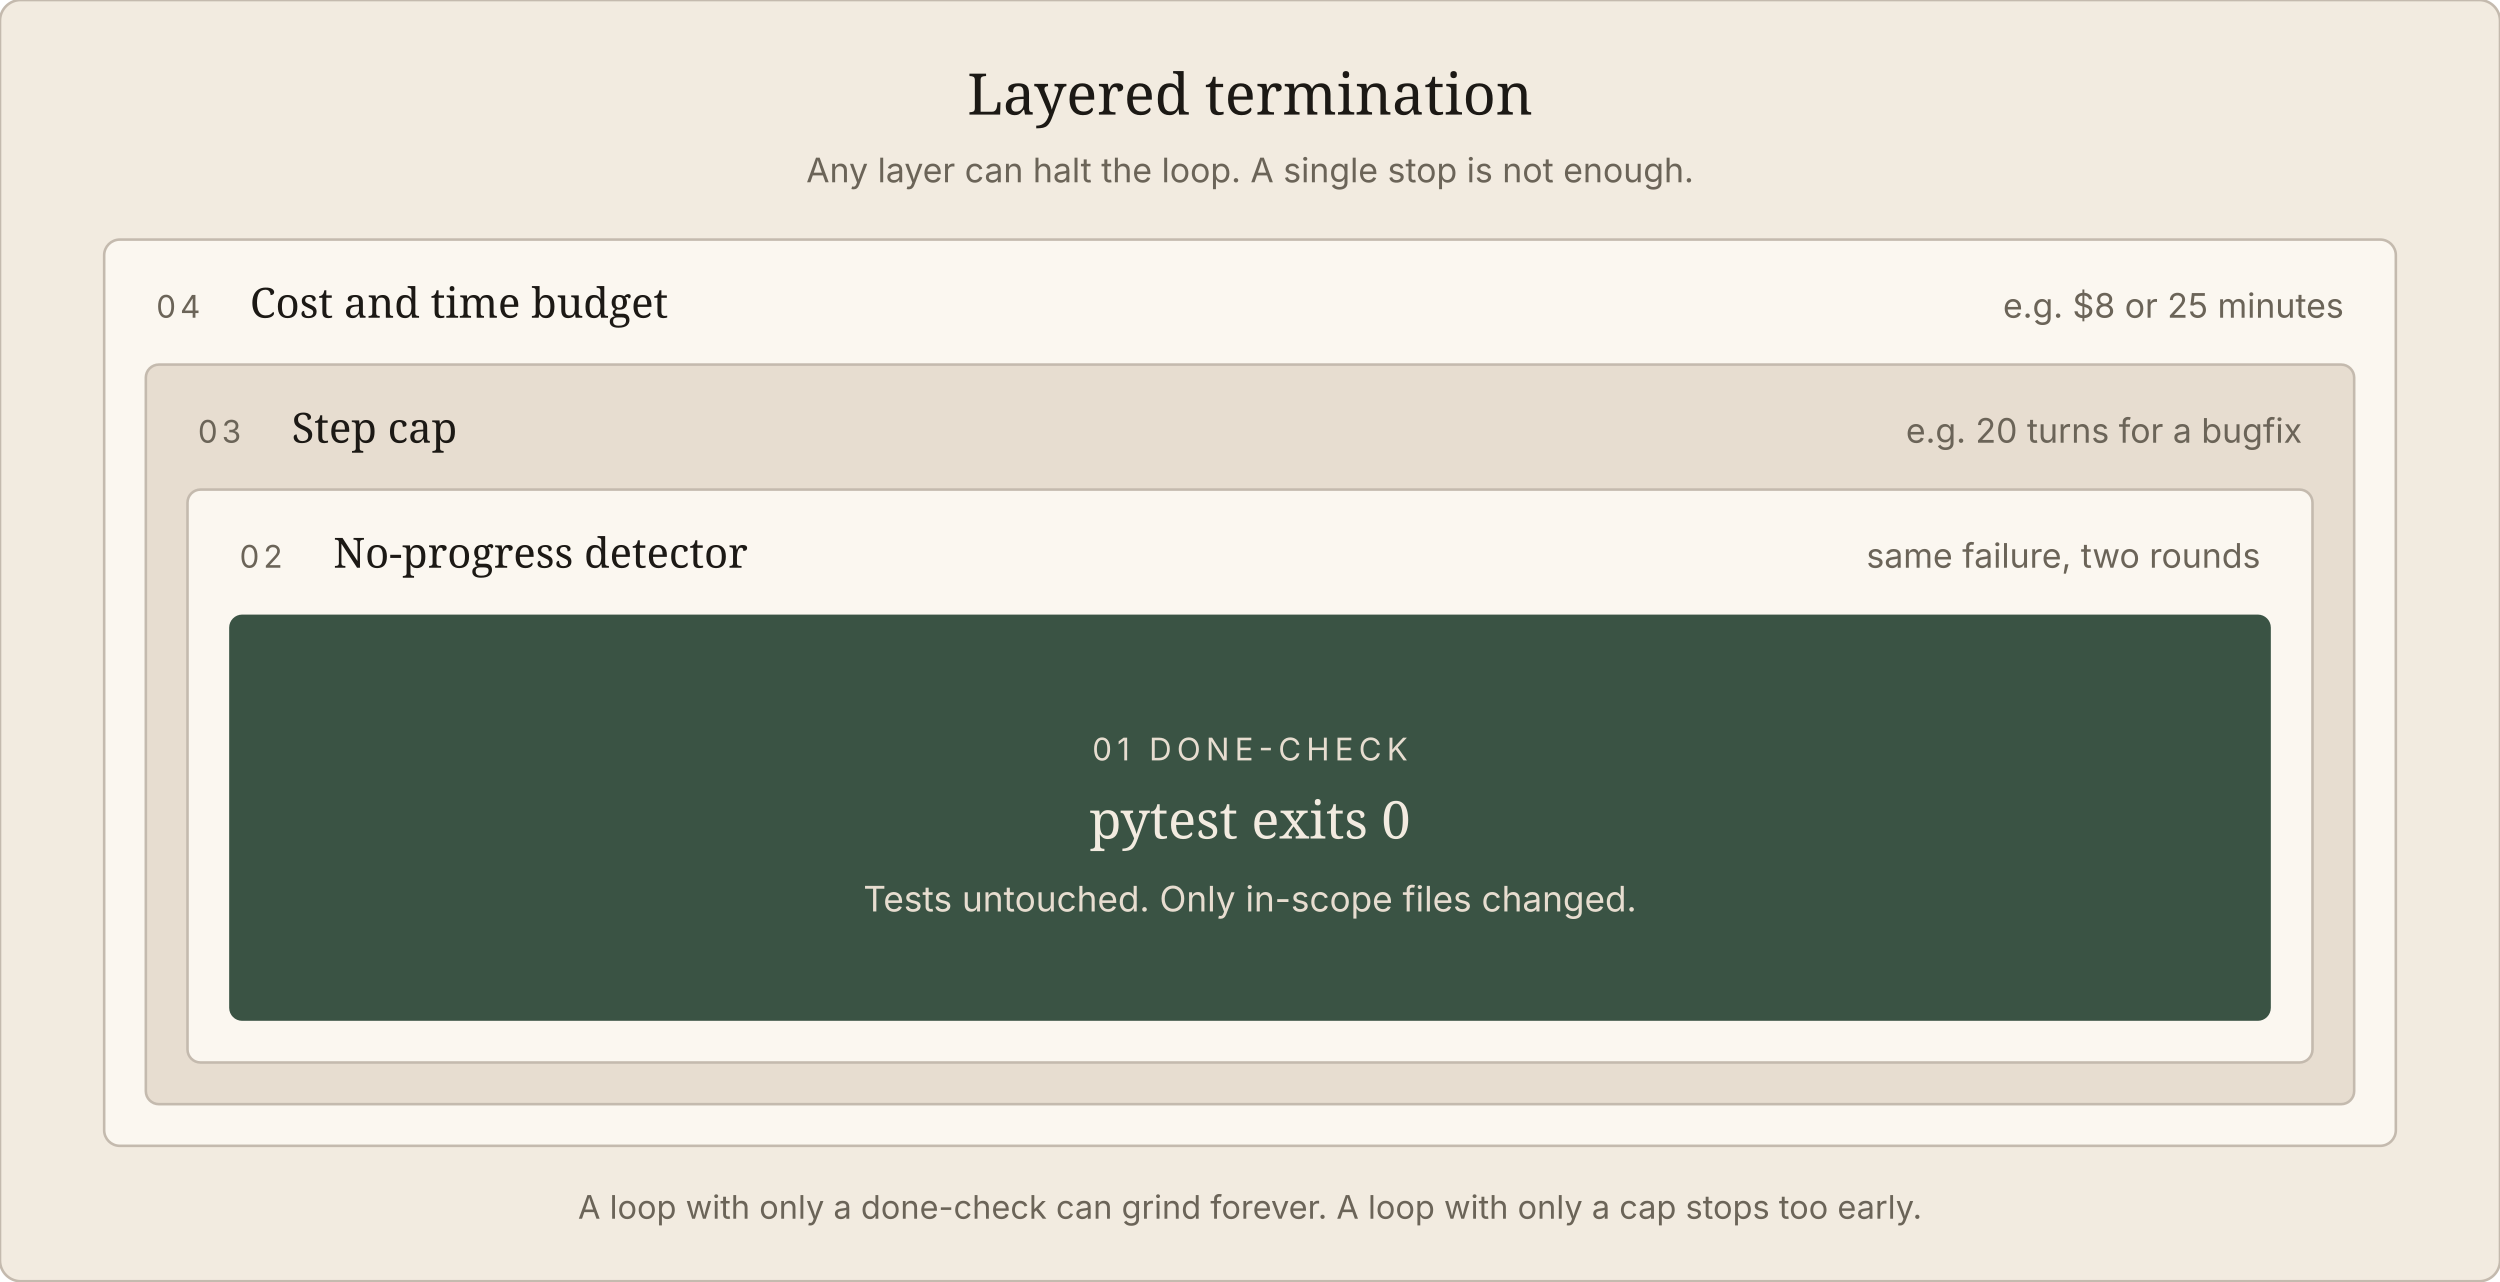
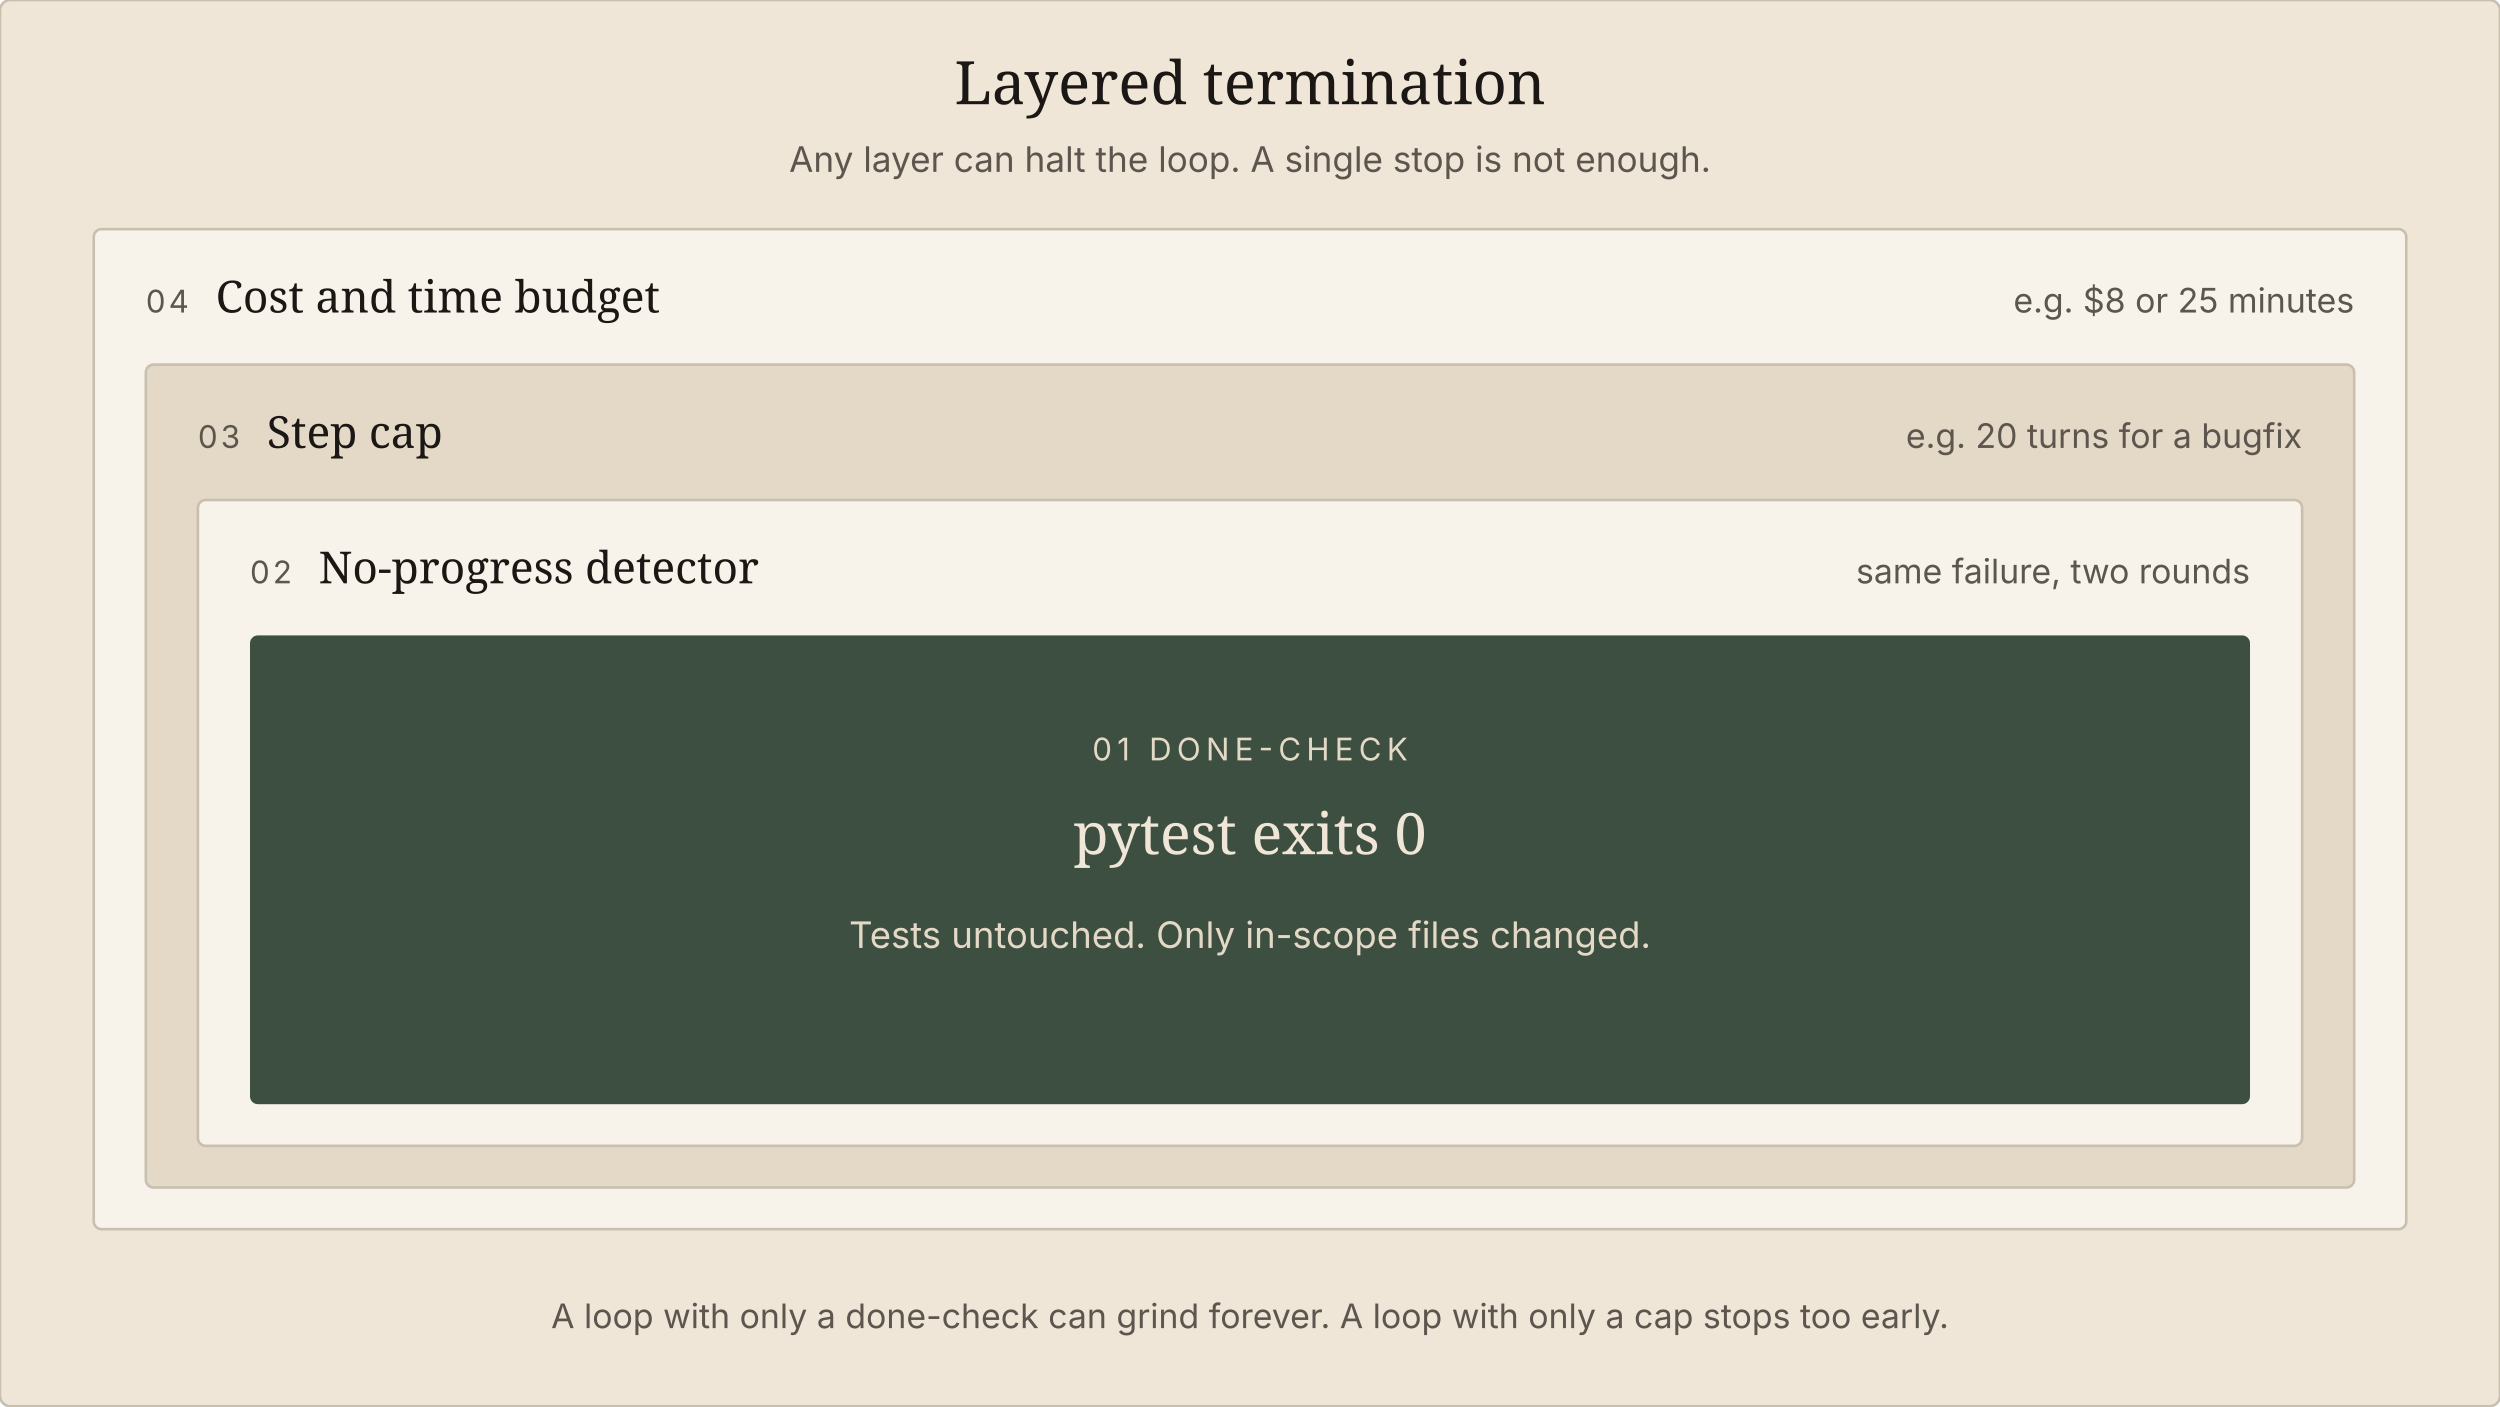
- <svg xmlns="http://www.w3.org/2000/svg" viewBox="0 0 960 492" width="960" height="492" role="img" aria-labelledby="title desc">
+ <svg xmlns="http://www.w3.org/2000/svg" viewBox="0 0 960 540" width="960" height="540" role="img" aria-labelledby="title desc">
  <defs>
-     <marker id="arrow" viewBox="0 0 10 10" refX="9" refY="5" markerWidth="8" markerHeight="8" orient="auto-start-reverse">
-       <path d="M 0 1.2 L 10 5 L 0 8.8 Z" fill="#1C1915" />
+     <marker id="arrow" viewBox="0 0 10 10" refX="9" refY="5" markerWidth="7" markerHeight="7" orient="auto-start-reverse">
+       <path d="M 0 1.4 L 10 5 L 0 8.6 Z" fill="#1A1714" />
    </marker>
-     <marker id="arrow-forest" viewBox="0 0 10 10" refX="9" refY="5" markerWidth="8" markerHeight="8" orient="auto-start-reverse">
-       <path d="M 0 1.2 L 10 5 L 0 8.8 Z" fill="#3A5344" />
-     </marker>
-     <marker id="arrow-mute" viewBox="0 0 10 10" refX="9" refY="5" markerWidth="8" markerHeight="8" orient="auto-start-reverse">
-       <path d="M 0 1.2 L 10 5 L 0 8.8 Z" fill="#6B6458" />
+     <marker id="arrow-forest" viewBox="0 0 10 10" refX="9" refY="5" markerWidth="7" markerHeight="7" orient="auto-start-reverse">
+       <path d="M 0 1.4 L 10 5 L 0 8.6 Z" fill="#3D4F40" />
    </marker>
  </defs>
-   <rect width="960" height="492" rx="8" fill="#F2EBE0" stroke="#C4BAAE" stroke-width="1" />
-   <text x="480" y="44" text-anchor="middle" font-family="'Noto Serif', Georgia, 'Times New Roman', serif" font-size="22" fill="#1C1915">Layered termination</text>
-   <text x="480" y="70" text-anchor="middle" font-family="Inter, 'Noto Sans', 'Segoe UI', Helvetica, Arial, sans-serif" font-size="13" fill="#6B6458">Any layer can halt the loop. A single stop is not enough.</text>
-   <rect x="40" y="92" width="880" height="348" rx="6" fill="#FBF7F0" stroke="#C4BAAE" />
-   <text x="60" y="122" font-family="Inter, 'Noto Sans', 'Segoe UI', Helvetica, Arial, sans-serif" font-size="12" letter-spacing="1.6" fill="#6B6458">04</text>
-   <text x="96" y="122" font-family="'Noto Serif', Georgia, 'Times New Roman', serif" font-size="16" fill="#1C1915">Cost and time budget</text>
-   <text x="900" y="122" text-anchor="end" font-family="Inter, 'Noto Sans', 'Segoe UI', Helvetica, Arial, sans-serif" font-size="13" fill="#6B6458">e.g. $8 or 25 minutes</text>
-   <rect x="56" y="140" width="848" height="284" rx="5" fill="#E7DDD0" stroke="#C4BAAE" />
-   <text x="76" y="170" font-family="Inter, 'Noto Sans', 'Segoe UI', Helvetica, Arial, sans-serif" font-size="12" letter-spacing="1.6" fill="#6B6458">03</text>
-   <text x="112" y="170" font-family="'Noto Serif', Georgia, 'Times New Roman', serif" font-size="16" fill="#1C1915">Step cap</text>
-   <text x="884" y="170" text-anchor="end" font-family="Inter, 'Noto Sans', 'Segoe UI', Helvetica, Arial, sans-serif" font-size="13" fill="#6B6458">e.g. 20 turns for a bugfix</text>
-   <rect x="72" y="188" width="816" height="220" rx="5" fill="#FBF7F0" stroke="#C4BAAE" />
-   <text x="92" y="218" font-family="Inter, 'Noto Sans', 'Segoe UI', Helvetica, Arial, sans-serif" font-size="12" letter-spacing="1.6" fill="#6B6458">02</text>
-   <text x="128" y="218" font-family="'Noto Serif', Georgia, 'Times New Roman', serif" font-size="16" fill="#1C1915">No-progress detector</text>
-   <text x="868" y="218" text-anchor="end" font-family="Inter, 'Noto Sans', 'Segoe UI', Helvetica, Arial, sans-serif" font-size="13" fill="#6B6458">same failure, two rounds</text>
-   <rect x="88" y="236" width="784" height="156" rx="5" fill="#3A5344" />
-   <text x="480" y="292" text-anchor="middle" font-family="Inter, 'Noto Sans', 'Segoe UI', Helvetica, Arial, sans-serif" font-size="12" letter-spacing="2" fill="#E7DDD0">01  DONE-CHECK</text>
-   <text x="480" y="322" text-anchor="middle" font-family="'Noto Serif', Georgia, 'Times New Roman', serif" font-size="20" fill="#F2EBE0">pytest exits 0</text>
-   <text x="480" y="350" text-anchor="middle" font-family="Inter, 'Noto Sans', 'Segoe UI', Helvetica, Arial, sans-serif" font-size="13.5" fill="#E7DDD0">Tests untouched. Only in-scope files changed.</text>
-   <text x="480" y="468" text-anchor="middle" font-family="Inter, 'Noto Sans', 'Segoe UI', Helvetica, Arial, sans-serif" font-size="12.5" fill="#6B6458">A loop with only a done-check can grind forever. A loop with only a cap stops too early.</text>
+   <rect width="960" height="540" rx="4" fill="#EFE6D8" stroke="#C8BFAF" stroke-width="1" />
+   <text x="480" y="40" text-anchor="middle" font-family="'Noto Serif', Georgia, 'Times New Roman', serif" font-size="23" fill="#1A1714">Layered termination</text>
+   <text x="480" y="66" text-anchor="middle" font-family="Inter, 'Noto Sans', 'Segoe UI', Helvetica, Arial, sans-serif" font-size="13.5" fill="#5C564E">Any layer can halt the loop. A single stop is not enough.</text>
+   <rect x="36" y="88" width="888" height="384" rx="3" fill="#F8F3EA" stroke="#C8BFAF" stroke-width="1" />
+   <text x="56" y="120" font-family="Inter, 'Noto Sans', 'Segoe UI', Helvetica, Arial, sans-serif" font-size="12" fill="#5C564E" letter-spacing="1.2">04</text>
+   <text x="82.83" y="120" font-family="'Noto Serif', Georgia, 'Times New Roman', serif" font-size="17" fill="#1A1714">Cost and time budget</text>
+   <text x="904" y="120" text-anchor="end" font-family="Inter, 'Noto Sans', 'Segoe UI', Helvetica, Arial, sans-serif" font-size="13" fill="#5C564E">e.g. $8 or 25 minutes</text>
+   <rect x="56" y="140" width="848" height="316" rx="3" fill="#E4D8C6" stroke="#C8BFAF" stroke-width="1" />
+   <text x="76" y="172" font-family="Inter, 'Noto Sans', 'Segoe UI', Helvetica, Arial, sans-serif" font-size="12" fill="#5C564E" letter-spacing="1.2">03</text>
+   <text x="102.48" y="172" font-family="'Noto Serif', Georgia, 'Times New Roman', serif" font-size="17" fill="#1A1714">Step cap</text>
+   <text x="884" y="172" text-anchor="end" font-family="Inter, 'Noto Sans', 'Segoe UI', Helvetica, Arial, sans-serif" font-size="13" fill="#5C564E">e.g. 20 turns for a bugfix</text>
+   <rect x="76" y="192" width="808" height="248" rx="3" fill="#F8F3EA" stroke="#C8BFAF" stroke-width="1" />
+   <text x="96" y="224" font-family="Inter, 'Noto Sans', 'Segoe UI', Helvetica, Arial, sans-serif" font-size="12" fill="#5C564E" letter-spacing="1.2">02</text>
+   <text x="122.34" y="224" font-family="'Noto Serif', Georgia, 'Times New Roman', serif" font-size="17" fill="#1A1714">No-progress detector</text>
+   <text x="864" y="224" text-anchor="end" font-family="Inter, 'Noto Sans', 'Segoe UI', Helvetica, Arial, sans-serif" font-size="13" fill="#5C564E">same failure, two rounds</text>
+   <rect x="96" y="244" width="768" height="180" rx="3" fill="#3D4F40" />
+   <text x="480" y="292" text-anchor="middle" font-family="Inter, 'Noto Sans', 'Segoe UI', Helvetica, Arial, sans-serif" font-size="12" fill="#E4D8C6" letter-spacing="2.0">01  DONE-CHECK</text>
+   <text x="480" y="328" text-anchor="middle" font-family="'Noto Serif', Georgia, 'Times New Roman', serif" font-size="22" fill="#EFE6D8">pytest exits 0</text>
+   <text x="480" y="364" text-anchor="middle" font-family="Inter, 'Noto Sans', 'Segoe UI', Helvetica, Arial, sans-serif" font-size="14" fill="#E4D8C6">Tests untouched. Only in-scope files changed.</text>
+   <text x="480" y="510" text-anchor="middle" font-family="Inter, 'Noto Sans', 'Segoe UI', Helvetica, Arial, sans-serif" font-size="13" fill="#5C564E">A loop with only a done-check can grind forever. A loop with only a cap stops too early.</text>
</svg>
